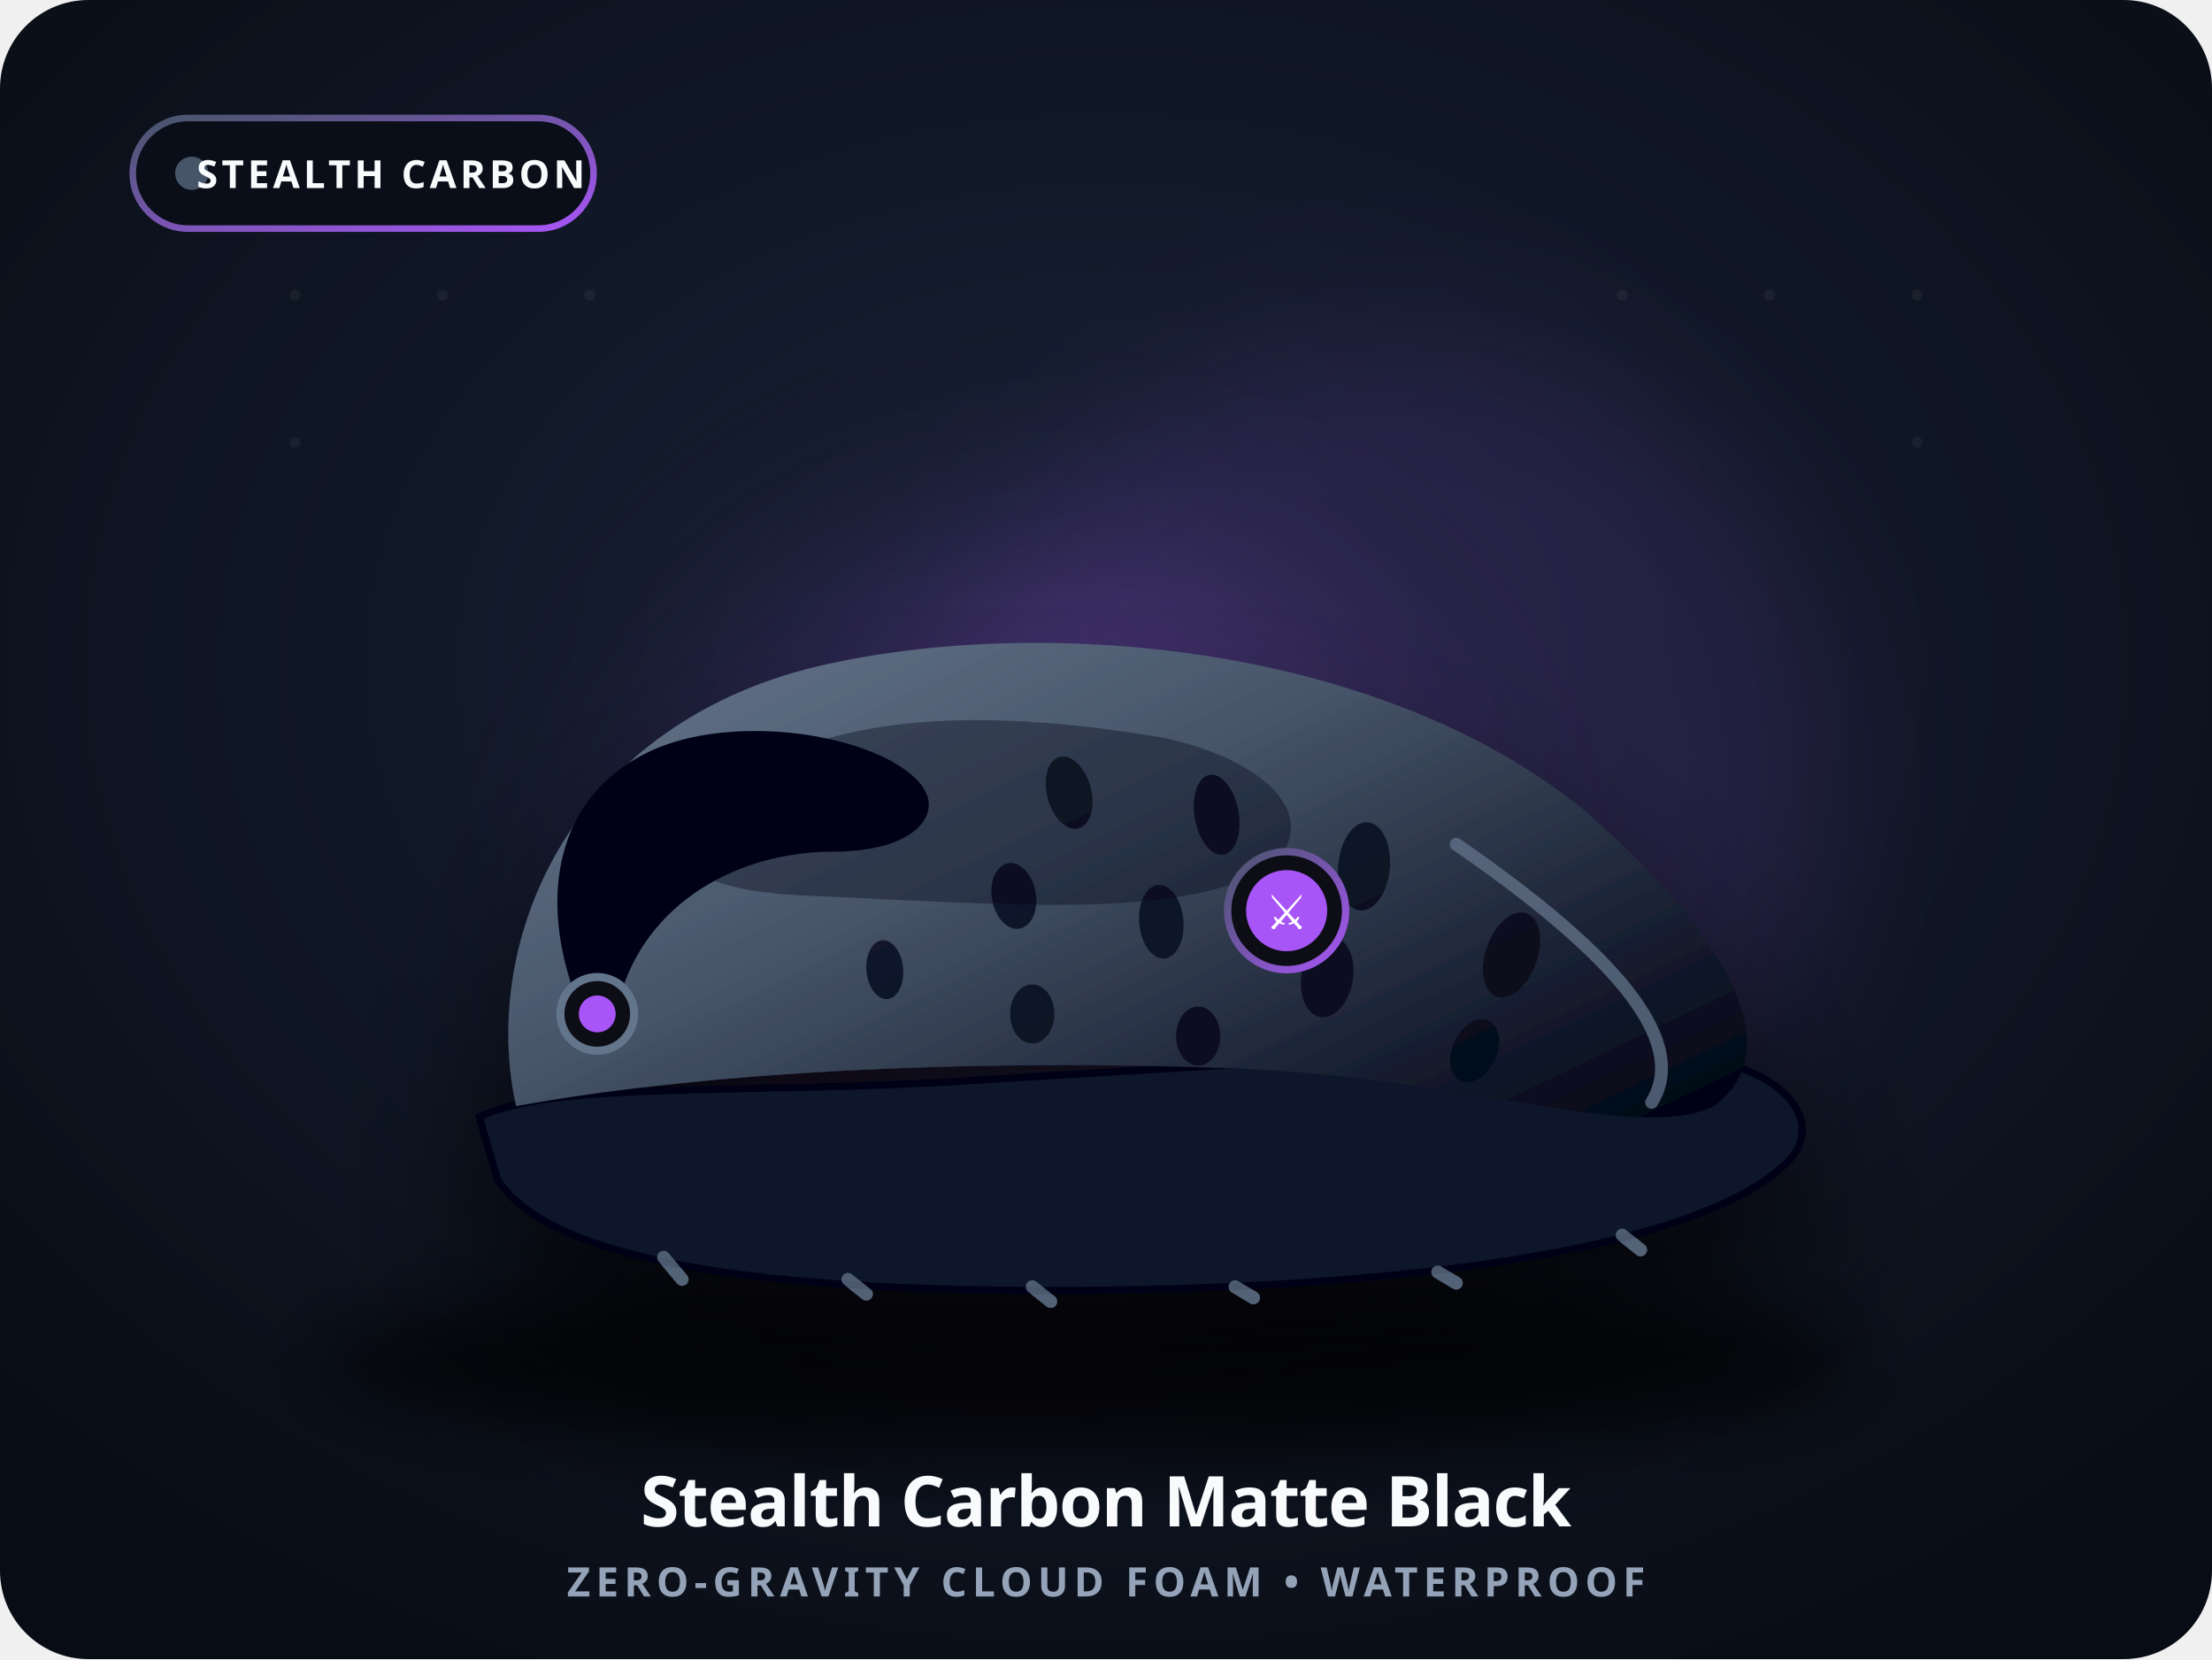
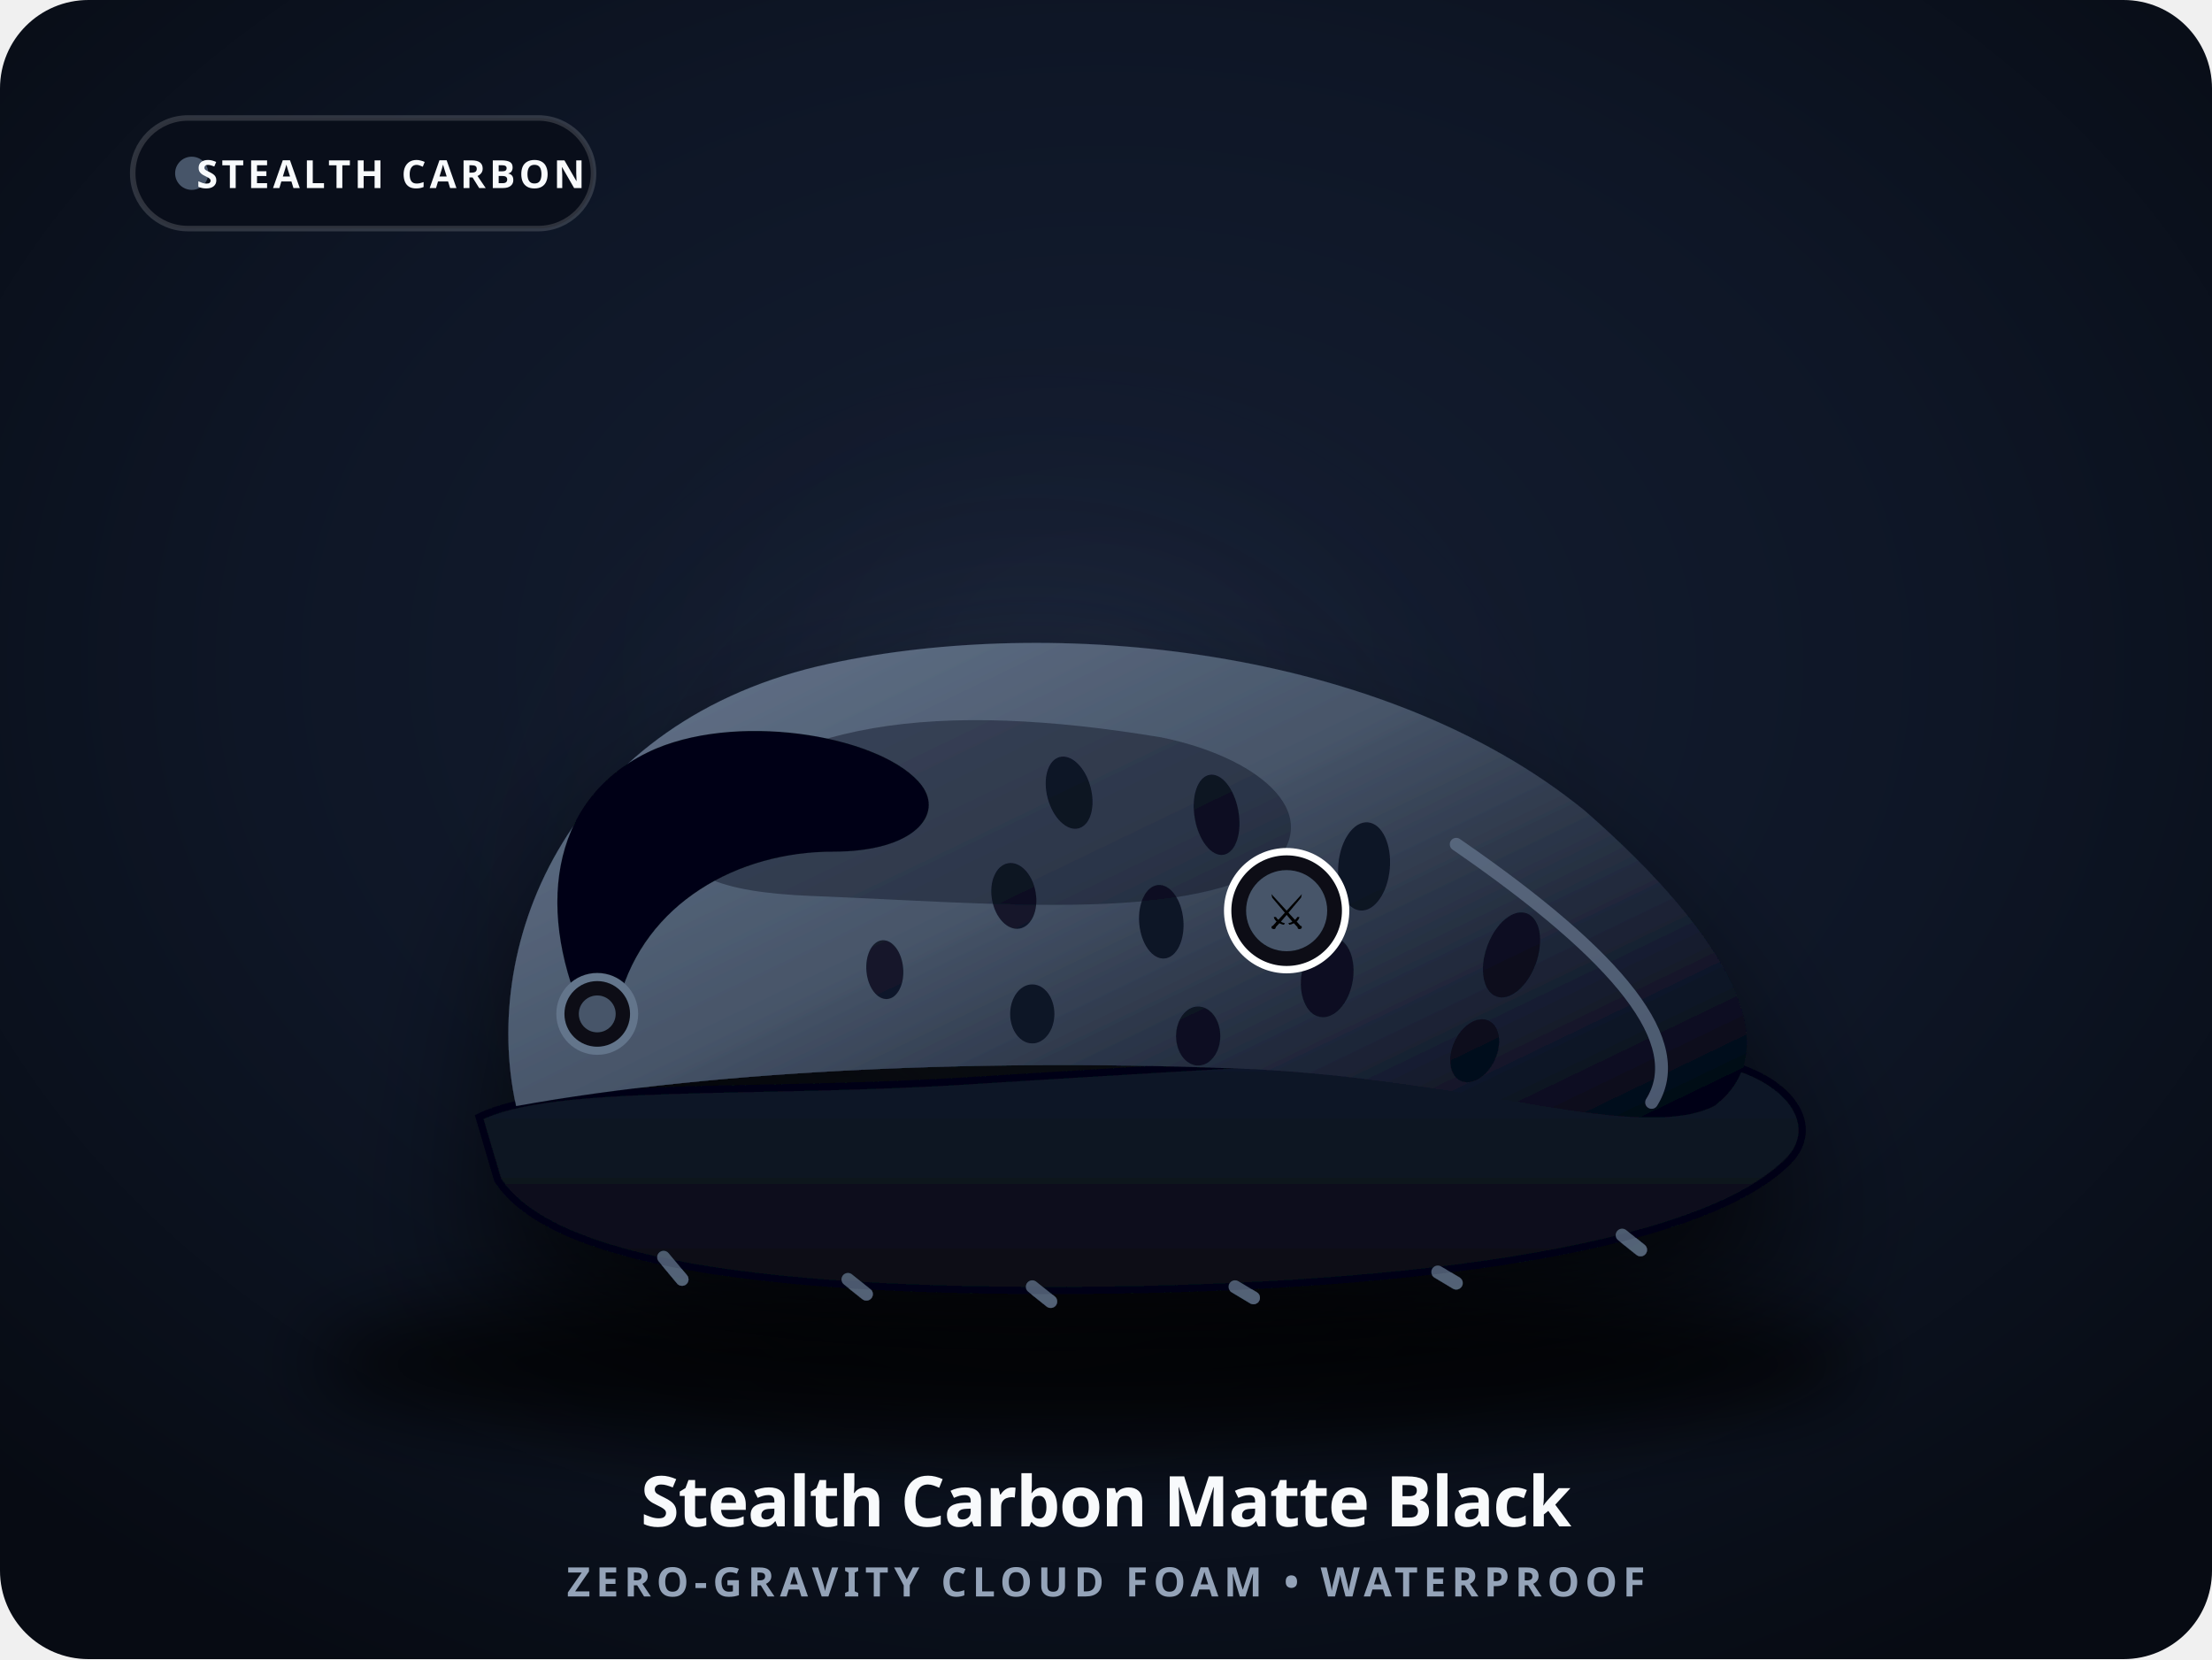
<svg xmlns="http://www.w3.org/2000/svg" viewBox="0 0 600 450" width="100%" height="100%">
  <defs>
    <radialGradient id="studioDark" cx="50%" cy="40%" r="70%">
-       <stop offset="0%" stop-color="#192237" />
-       <stop offset="50%" stop-color="#101726" />
-       <stop offset="100%" stop-color="#080C14" />
+       <stop offset="0%" stop-color="#151E32" />
+       <stop offset="55%" stop-color="#0E1626" />
+       <stop offset="100%" stop-color="#070B13" />
    </radialGradient>
    <radialGradient id="neonHalo" cx="50%" cy="58%" r="48%">
-       <stop offset="0%" stop-color="#475569" stop-opacity="0.45" />
-       <stop offset="45%" stop-color="#A855F7" stop-opacity="0.2" />
-       <stop offset="100%" stop-color="#080C14" stop-opacity="0" />
+       <stop offset="0%" stop-color="#475569" stop-opacity="0.4" />
+       <stop offset="55%" stop-color="#475569" stop-opacity="0.08" />
+       <stop offset="100%" stop-color="#070B13" stop-opacity="0" />
    </radialGradient>
    <linearGradient id="clogBody" x1="0%" y1="10%" x2="100%" y2="90%">
      <stop offset="0%" stop-color="#64748B" />
-       <stop offset="40%" stop-color="#475569" />
+       <stop offset="45%" stop-color="#475569" />
      <stop offset="100%" stop-color="#020617" />
    </linearGradient>
    <linearGradient id="soleGrad" x1="0%" y1="0%" x2="0%" y2="100%">
      <stop offset="0%" stop-color="#0F172A" />
-       <stop offset="100%" stop-color="#0F172A" />
-     </linearGradient>
-     <linearGradient id="badgeGrad" x1="0%" y1="0%" x2="100%" y2="100%">
-       <stop offset="0%" stop-color="#475569" />
-       <stop offset="100%" stop-color="#A855F7" />
+       <stop offset="100%" stop-color="#090D16" />
    </linearGradient>
    <filter id="floatShadow" x="-20%" y="-20%" width="140%" height="150%">
-       <feDropShadow dx="0" dy="26" stdDeviation="22" flood-color="#000000" flood-opacity="0.75" />
+       <feDropShadow dx="0" dy="24" stdDeviation="20" flood-color="#000000" flood-opacity="0.75" />
    </filter>
  </defs>
  <rect width="600" height="450" fill="url(#studioDark)" rx="24" />
-   <g fill="rgba(255, 255, 255, 0.05)">
-     <circle cx="80" cy="80" r="1.5" />
-     <circle cx="120" cy="80" r="1.5" />
-     <circle cx="160" cy="80" r="1.5" />
-     <circle cx="440" cy="80" r="1.5" />
-     <circle cx="480" cy="80" r="1.5" />
-     <circle cx="520" cy="80" r="1.5" />
-     <circle cx="80" cy="120" r="1.5" />
-     <circle cx="520" cy="120" r="1.5" />
-   </g>
  <circle cx="280" cy="225" r="175" fill="url(#neonHalo)" />
-   <circle cx="380" cy="210" r="120" fill="#A855F7" opacity="0.12" filter="blur(20px)" />
  <g transform="translate(36, 32)">
-     <rect width="125" height="30" rx="15" fill="#0A0E18" stroke="url(#badgeGrad)" stroke-width="1.8" />
+     <rect width="125" height="30" rx="15" fill="#090E1A" stroke="rgba(255, 255, 255, 0.15)" stroke-width="1.5" />
    <circle cx="16" cy="15" r="4.5" fill="#475569" />
    <text x="70" y="19" fill="#F8FAFC" font-family="'Outfit', sans-serif" font-size="10.5" font-weight="900" text-anchor="middle" letter-spacing="1">STEALTH CARBON</text>
  </g>
  <ellipse cx="295" cy="370" rx="210" ry="24" fill="#000000" opacity="0.7" filter="blur(10px)" />
  <g filter="url(#floatShadow)" transform="translate(10, 5)">
    <path d="M 125 315               C 140 338, 200 345, 275 345               C 365 345, 450 335, 475 310               C 485 300, 475 285, 450 282               C 410 278, 320 284, 255 288               C 195 292, 140 288, 120 298               Z" fill="url(#soleGrad)" stroke="#020617" stroke-width="2" />
    <path d="M 170 336 L 175 342 M 220 342 L 225 346 M 270 344 L 275 348 M 325 344 L 330 347 M 380 340 L 385 343 M 430 330 L 435 334" stroke="#64748B" stroke-width="3.5" stroke-linecap="round" opacity="0.75" />
    <path d="M 130 295               C 120 250, 145 190, 215 175               C 275 162, 365 170, 420 215               C 460 250, 475 280, 455 295               C 435 305, 390 288, 330 285               C 260 282, 185 285, 130 295 Z" fill="url(#clogBody)" />
    <path d="M 175 220               C 200 190, 245 185, 305 195               C 330 200, 350 215, 335 230               C 310 245, 260 240, 210 238               C 185 237, 172 232, 175 220 Z" fill="#020617" opacity="0.38" />
    <path d="M 148 270               C 135 240, 140 210, 168 198               C 192 188, 230 195, 240 208               C 246 216, 238 226, 216 226               C 190 226, 165 240, 158 266 Z" fill="#020617" />
    <circle cx="152" cy="270" r="10" fill="#0B0F17" stroke="#64748B" stroke-width="2.2" />
-     <circle cx="152" cy="270" r="5" fill="#A855F7" />
+     <circle cx="152" cy="270" r="5" fill="#475569" />
    <ellipse cx="280" cy="210" rx="6" ry="10" fill="#020617" opacity="0.75" transform="rotate(-15 280 210)" />
    <ellipse cx="320" cy="216" rx="6" ry="11" fill="#020617" opacity="0.75" transform="rotate(-10 320 216)" />
    <ellipse cx="360" cy="230" rx="7" ry="12" fill="#020617" opacity="0.75" transform="rotate(5 360 230)" />
    <ellipse cx="400" cy="254" rx="7" ry="12" fill="#020617" opacity="0.75" transform="rotate(20 400 254)" />
    <ellipse cx="265" cy="238" rx="6" ry="9" fill="#020617" opacity="0.75" transform="rotate(-10 265 238)" />
    <ellipse cx="305" cy="245" rx="6" ry="10" fill="#020617" opacity="0.75" transform="rotate(-5 305 245)" />
    <ellipse cx="350" cy="260" rx="7" ry="11" fill="#020617" opacity="0.75" transform="rotate(10 350 260)" />
    <ellipse cx="390" cy="280" rx="6" ry="9" fill="#020617" opacity="0.75" transform="rotate(25 390 280)" />
    <ellipse cx="230" cy="258" rx="5" ry="8" fill="#020617" opacity="0.75" transform="rotate(-5 230 258)" />
    <ellipse cx="270" cy="270" rx="6" ry="8" fill="#020617" opacity="0.75" />
    <ellipse cx="315" cy="276" rx="6" ry="8" fill="#020617" opacity="0.75" />
    <g transform="translate(325, 228)">
-       <circle cx="14" cy="14" r="16" fill="#0B0F17" stroke="url(#badgeGrad)" stroke-width="2" />
-       <circle cx="14" cy="14" r="11" fill="#A855F7" />
-       <text x="14" y="19" fill="#FFFFFF" font-family="'Outfit', sans-serif" font-size="13" font-weight="900" text-anchor="middle">⚔️</text>
+       <circle cx="14" cy="14" r="16" fill="#0B0F17" stroke="#FFFFFF" stroke-width="2" />
+       <circle cx="14" cy="14" r="11" fill="#475569" />
+       <text x="14" y="19" fill="#000000" font-family="'Outfit', sans-serif" font-size="13" font-weight="900" text-anchor="middle">⚔️</text>
    </g>
    <path d="M 385 224 C 430 255, 448 278, 438 294" stroke="#64748B" stroke-width="3.5" stroke-linecap="round" fill="none" opacity="0.75" />
  </g>
  <text x="300" y="414" font-family="'Outfit', sans-serif" font-size="19" font-weight="900" fill="#F8FAFC" text-anchor="middle" letter-spacing="-0.3">Stealth Carbon Matte Black</text>
  <text x="300" y="433" font-family="'Plus Jakarta Sans', sans-serif" font-size="11" font-weight="800" fill="#94A3B8" text-anchor="middle" letter-spacing="1.5">ZERO-GRAVITY CLOUD FOAM • WATERPROOF</text>
</svg>
